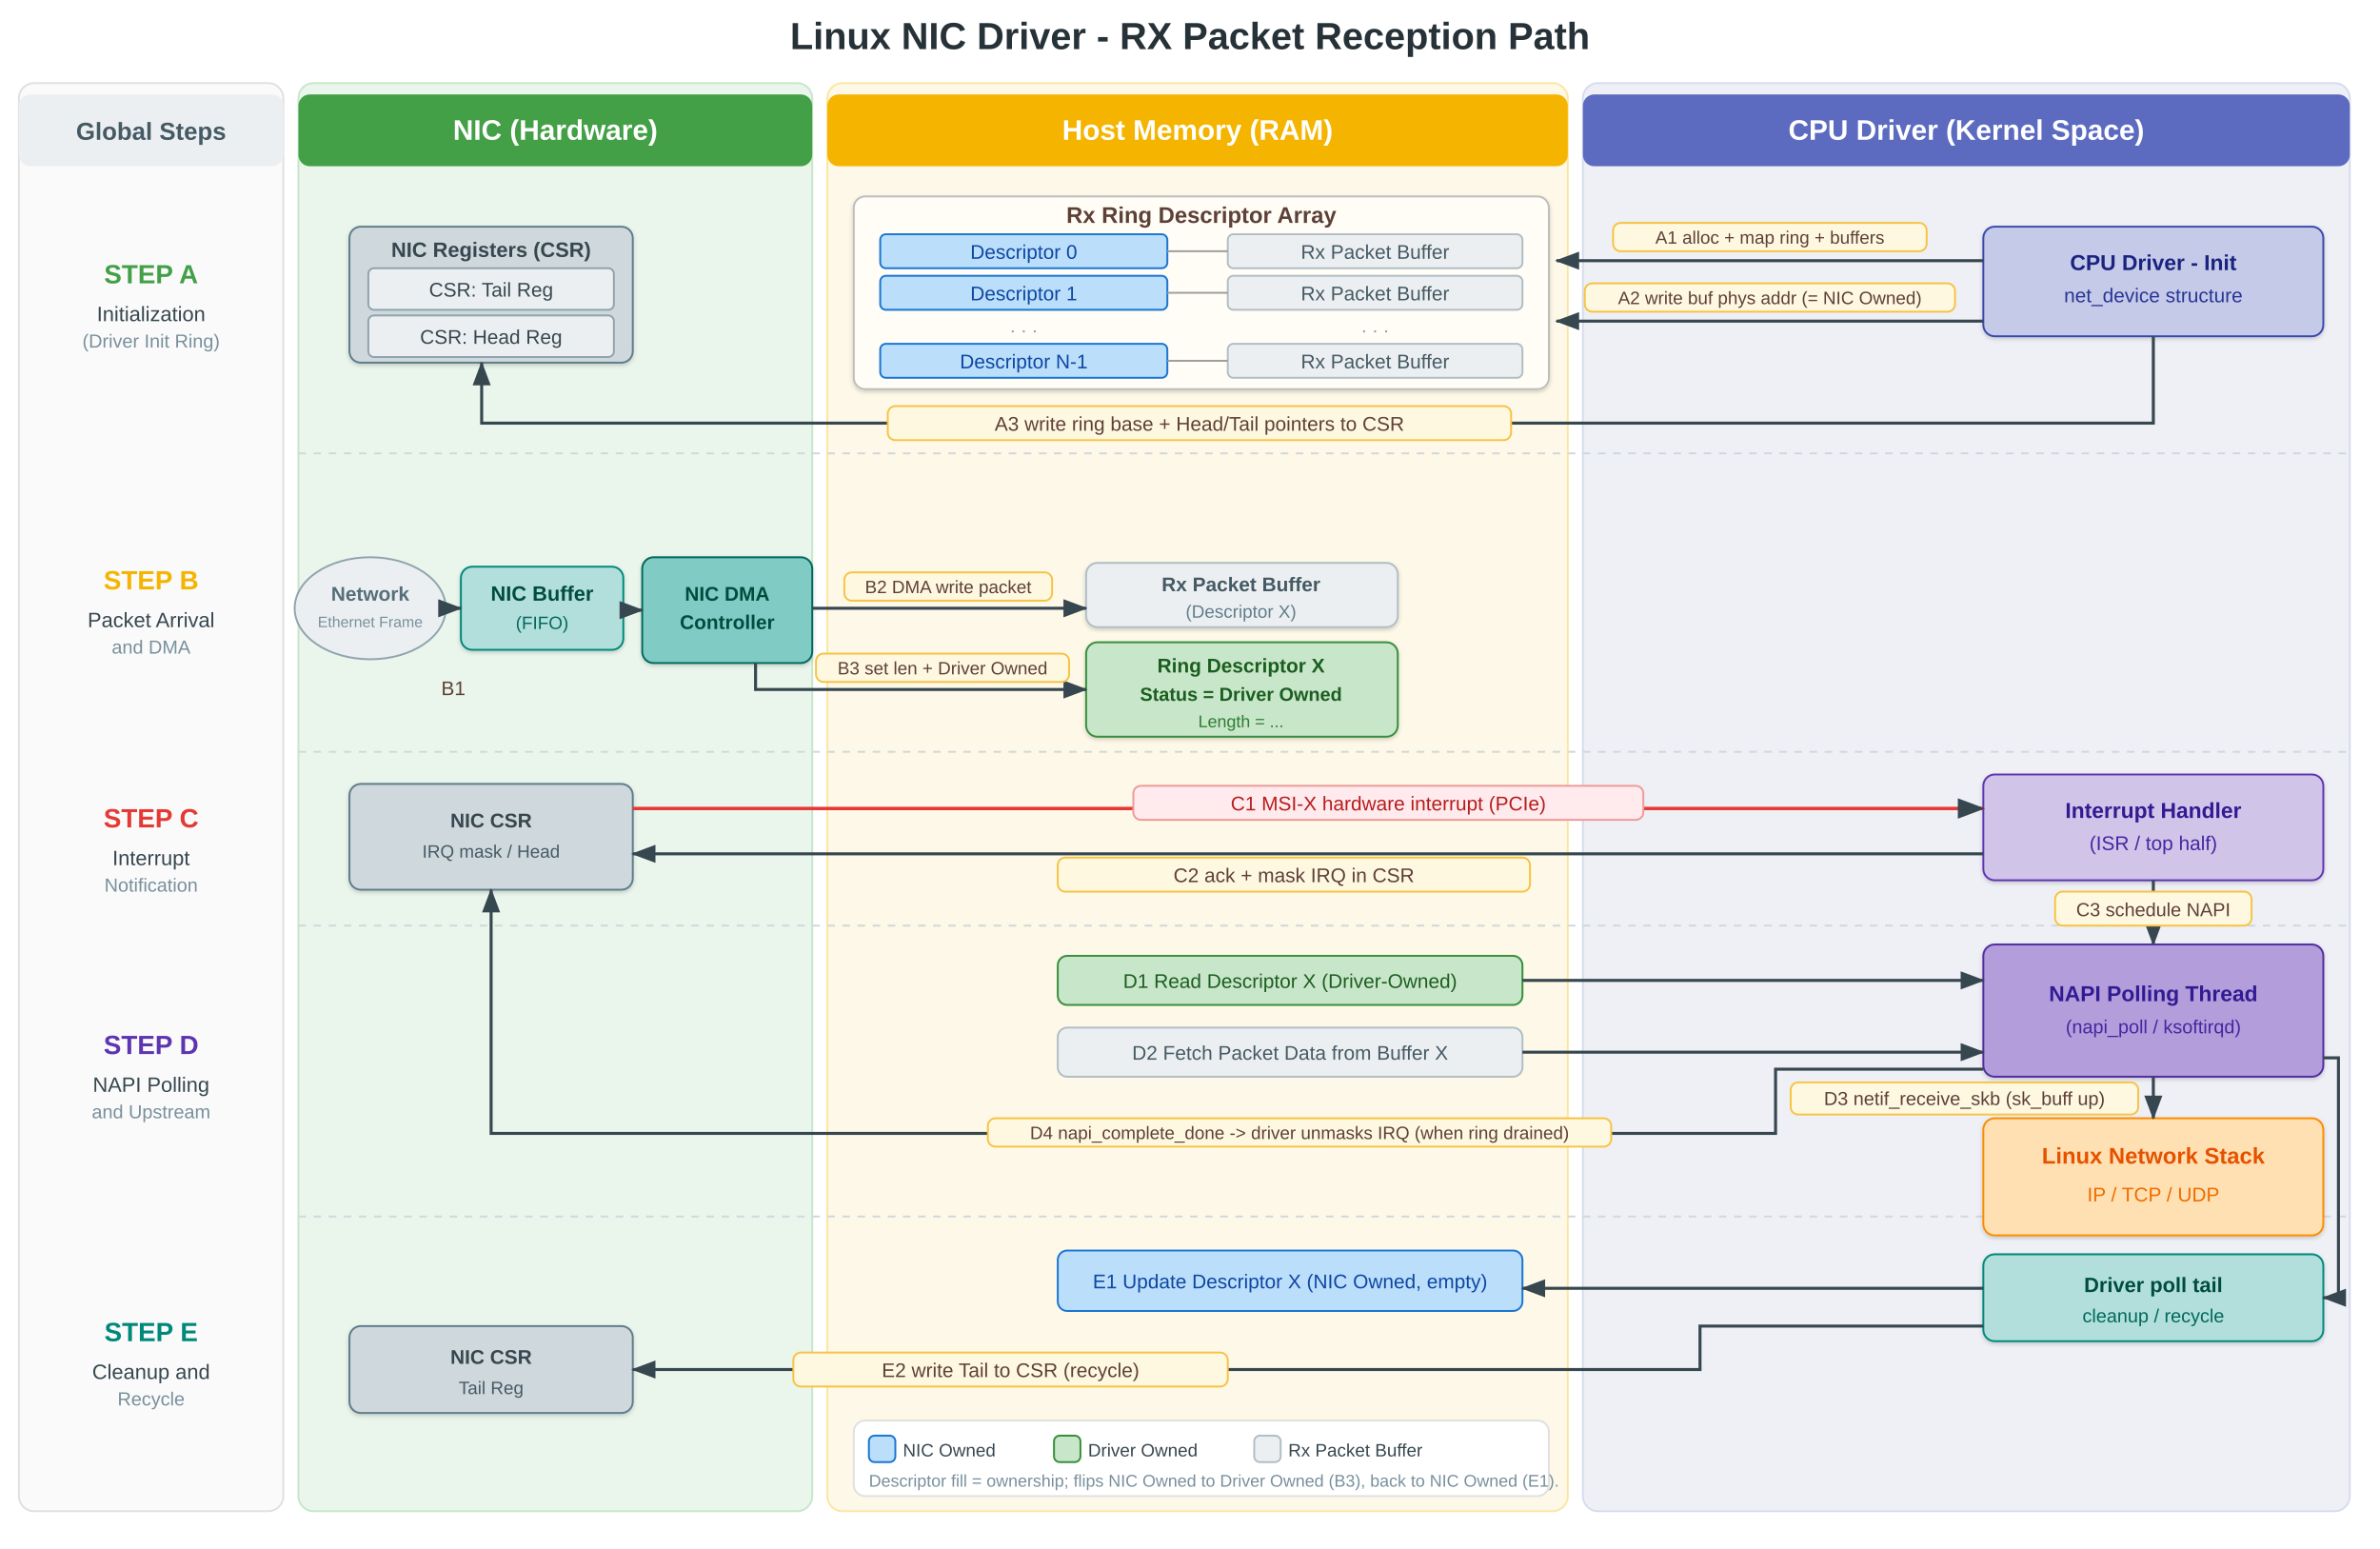
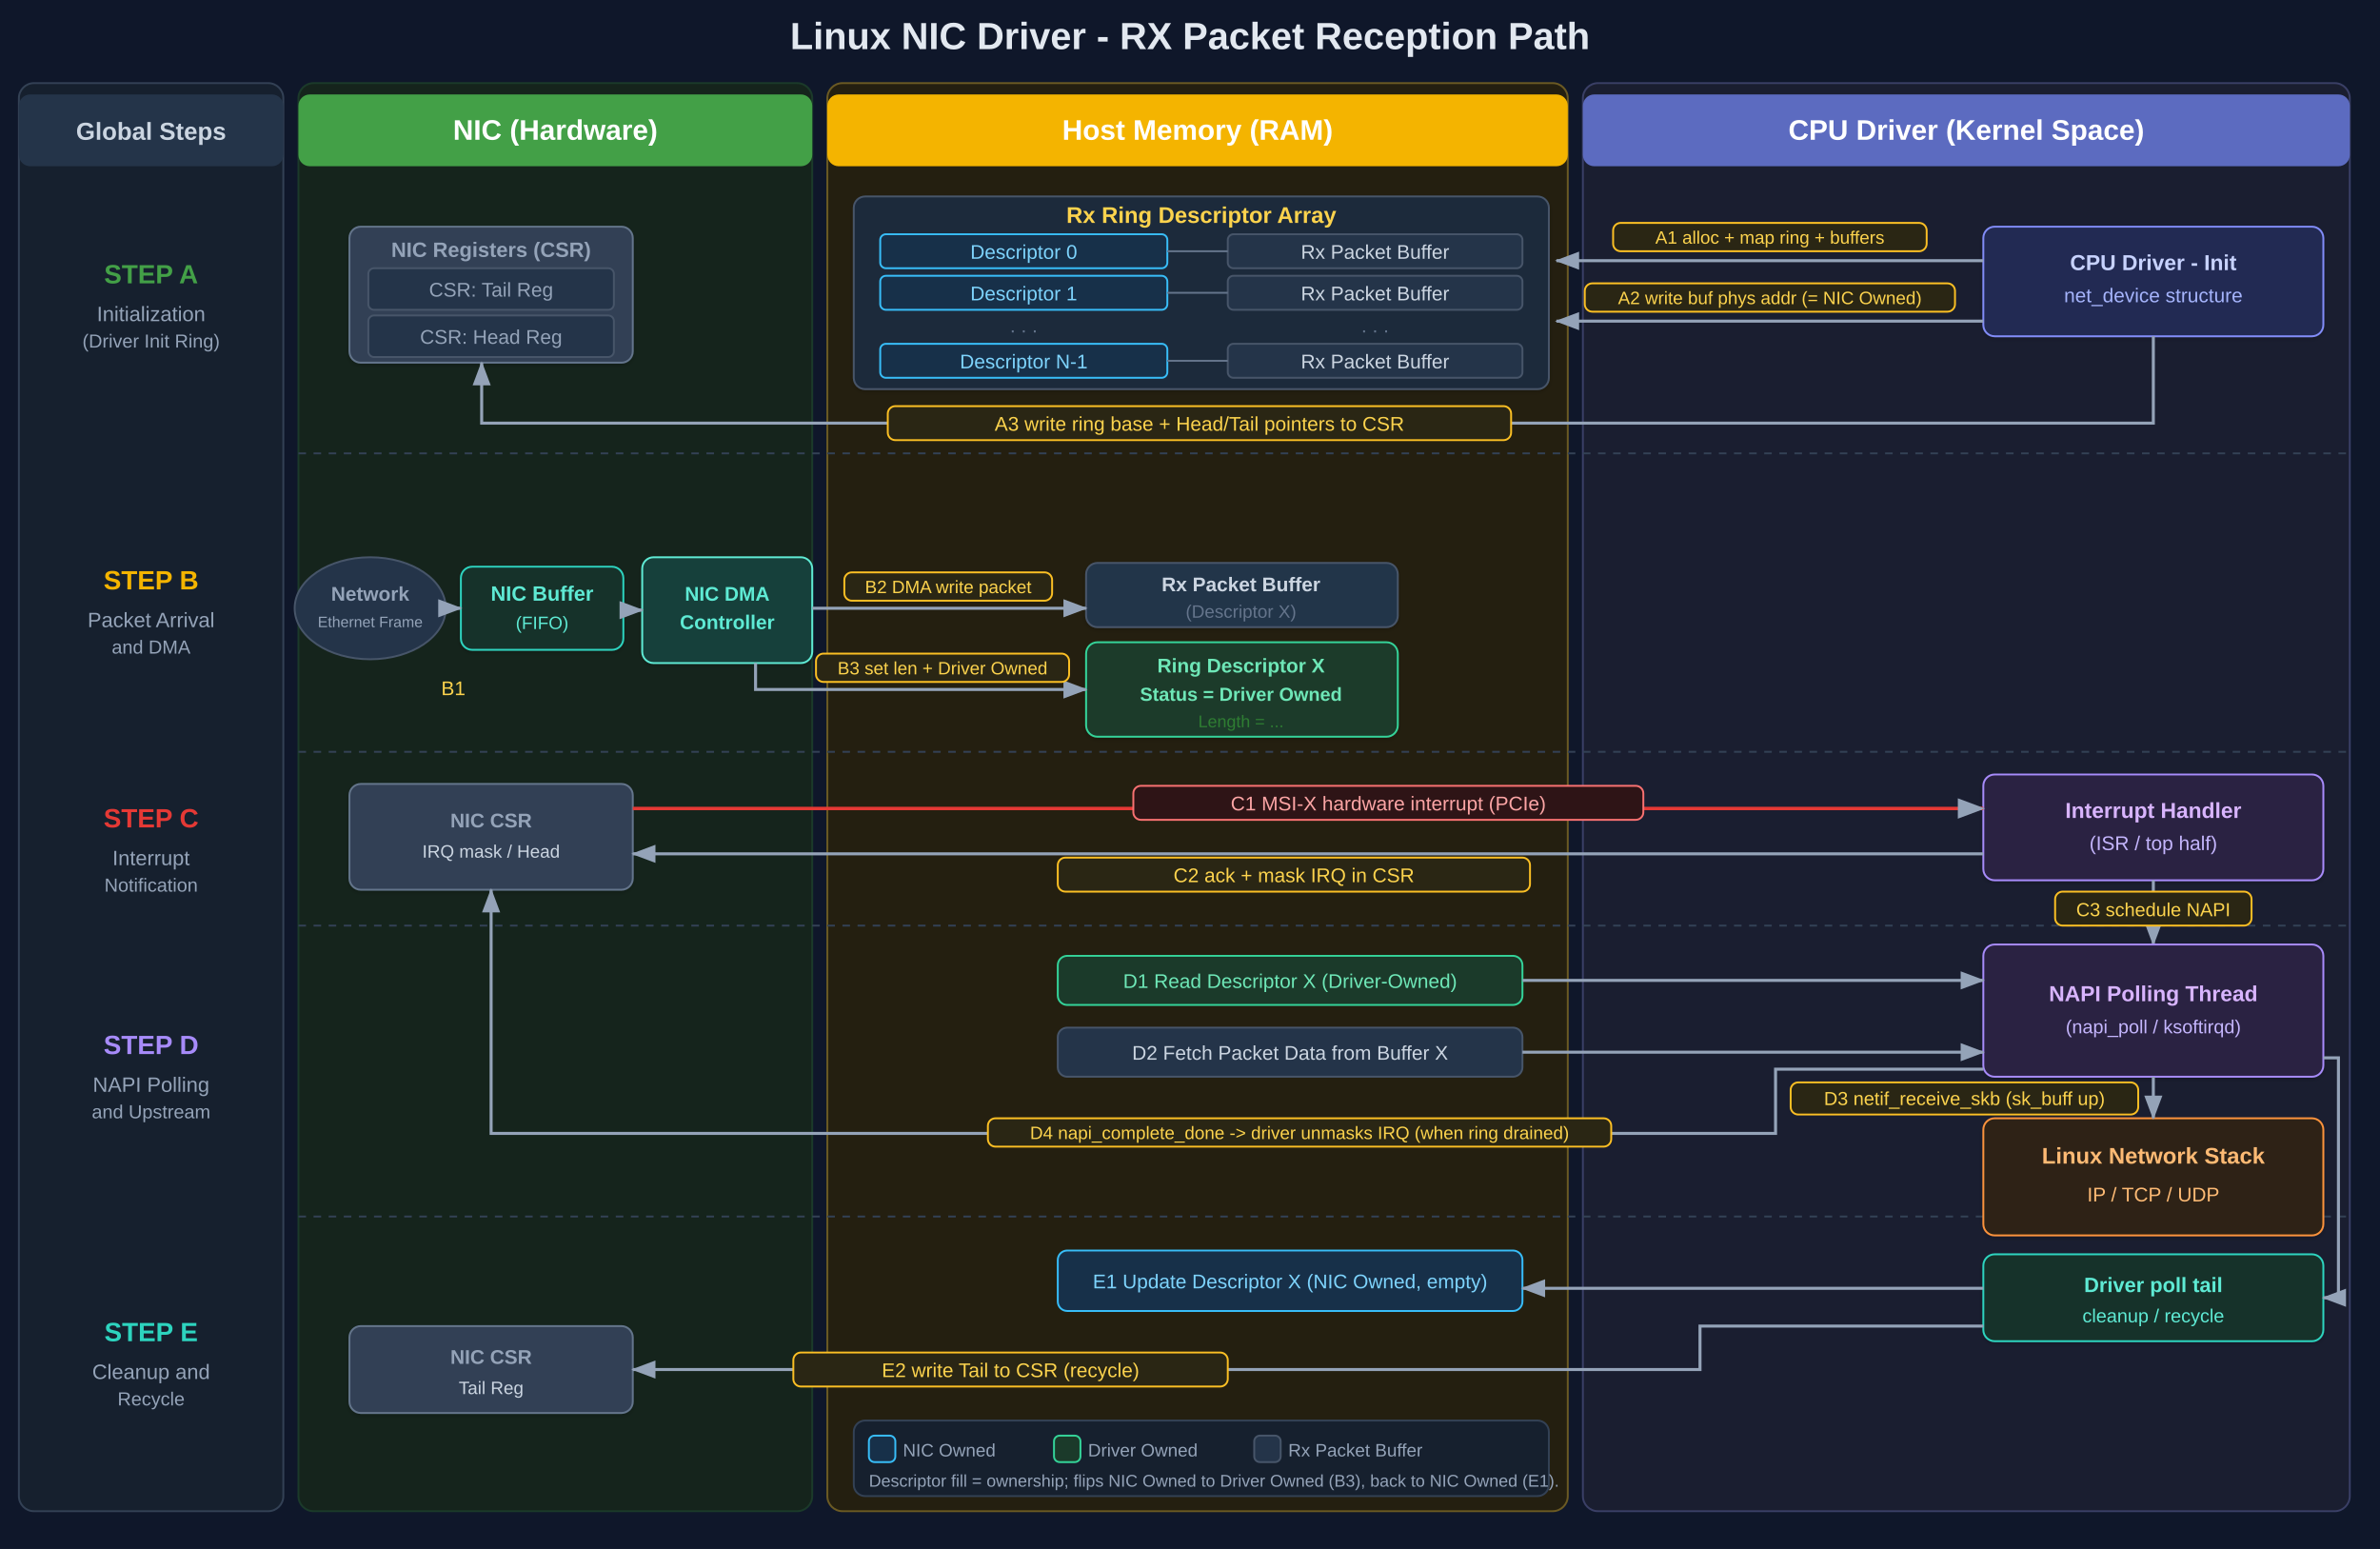
<svg xmlns="http://www.w3.org/2000/svg" viewBox="0 0 1260 820" font-family="Segoe UI, Arial, sans-serif">
  <defs>
    <marker id="arrow" markerWidth="9" markerHeight="9" refX="7.5" refY="3" orient="auto" markerUnits="strokeWidth">
-       <path d="M0,0 L8,3 L0,6 Z" fill="#37474f" />
+       <path d="M0,0 L8,3 L0,6 Z" fill="#94a3b8" />
    </marker>
    <filter id="sh" x="-5%" y="-5%" width="110%" height="115%">
      <feDropShadow dx="0" dy="1" stdDeviation="1.2" flood-color="#000" flood-opacity="0.18" />
    </filter>
  </defs>
-   <rect x="0" y="0" width="1320" height="820" fill="#ffffff" />
-   <text x="630" y="26" text-anchor="middle" font-size="20" font-weight="700" fill="#263238">Linux NIC Driver - RX Packet Reception Path</text>
-   <rect x="10" y="44" width="140" height="756" rx="8" fill="#fafafa" stroke="#e0e0e0" />
-   <rect x="158" y="44" width="272" height="756" rx="8" fill="#eaf6ec" stroke="#c8e6c9" />
-   <rect x="438" y="44" width="392" height="756" rx="8" fill="#fdf8e7" stroke="#fbe6a2" />
-   <rect x="838" y="44" width="406" height="756" rx="8" fill="#eef0f6" stroke="#d6dcee" />
+   <rect x="0" y="0" width="1320" height="820" fill="#0f172a" />
+   <text x="630" y="26" text-anchor="middle" font-size="20" font-weight="700" fill="#e2e8f0">Linux NIC Driver - RX Packet Reception Path</text>
+   <rect x="10" y="44" width="140" height="756" rx="8" fill="#16202e" stroke="#334155" />
+   <rect x="158" y="44" width="272" height="756" rx="8" fill="#15241c" stroke="#1b3a2a" />
+   <rect x="438" y="44" width="392" height="756" rx="8" fill="#241f10" stroke="#6b5a23" />
+   <rect x="838" y="44" width="406" height="756" rx="8" fill="#1a1e30" stroke="#3a3f66" />
  <rect x="158" y="50" width="272" height="38" rx="6" fill="#43a047" />
  <text x="294" y="74" text-anchor="middle" font-size="15" font-weight="700" fill="#fff">NIC (Hardware)</text>
  <rect x="438" y="50" width="392" height="38" rx="6" fill="#f4b400" />
  <text x="634" y="74" text-anchor="middle" font-size="15" font-weight="700" fill="#fff">Host Memory (RAM)</text>
  <rect x="838" y="50" width="406" height="38" rx="6" fill="#5c6bc0" />
  <text x="1041" y="74" text-anchor="middle" font-size="15" font-weight="700" fill="#fff">CPU Driver (Kernel Space)</text>
-   <rect x="10" y="50" width="140" height="38" rx="6" fill="#eceff1" />
-   <text x="80" y="74" text-anchor="middle" font-size="13" font-weight="700" fill="#455a64">Global Steps</text>
-   <g stroke="#cfd8dc" stroke-dasharray="4 4" stroke-width="1">
+   <rect x="10" y="50" width="140" height="38" rx="6" fill="#243449" />
+   <text x="80" y="74" text-anchor="middle" font-size="13" font-weight="700" fill="#cbd5e1">Global Steps</text>
+   <g stroke="#334155" stroke-dasharray="4 4" stroke-width="1">
    <line x1="158" y1="240" x2="1244" y2="240" />
    <line x1="158" y1="398" x2="1244" y2="398" />
    <line x1="158" y1="490" x2="1244" y2="490" />
    <line x1="158" y1="644" x2="1244" y2="644" />
  </g>
-   <g text-anchor="middle" fill="#37474f">
+   <g text-anchor="middle" fill="#94a3b8">
    <text x="80" y="150" font-size="14" font-weight="700" fill="#43a047">STEP A</text>
    <text x="80" y="170" font-size="11">Initialization</text>
-     <text x="80" y="184" font-size="10" fill="#78909c">(Driver Init Ring)</text>
+     <text x="80" y="184" font-size="10" fill="#94a3b8">(Driver Init Ring)</text>
    <text x="80" y="312" font-size="14" font-weight="700" fill="#f4b400">STEP B</text>
    <text x="80" y="332" font-size="11">Packet Arrival</text>
-     <text x="80" y="346" font-size="10" fill="#78909c">and DMA</text>
+     <text x="80" y="346" font-size="10" fill="#94a3b8">and DMA</text>
    <text x="80" y="438" font-size="14" font-weight="700" fill="#e53935">STEP C</text>
    <text x="80" y="458" font-size="11">Interrupt</text>
-     <text x="80" y="472" font-size="10" fill="#78909c">Notification</text>
-     <text x="80" y="558" font-size="14" font-weight="700" fill="#5e35b1">STEP D</text>
+     <text x="80" y="472" font-size="10" fill="#94a3b8">Notification</text>
+     <text x="80" y="558" font-size="14" font-weight="700" fill="#a78bfa">STEP D</text>
    <text x="80" y="578" font-size="11">NAPI Polling</text>
-     <text x="80" y="592" font-size="10" fill="#78909c">and Upstream</text>
-     <text x="80" y="710" font-size="14" font-weight="700" fill="#00897b">STEP E</text>
+     <text x="80" y="592" font-size="10" fill="#94a3b8">and Upstream</text>
+     <text x="80" y="710" font-size="14" font-weight="700" fill="#2dd4bf">STEP E</text>
    <text x="80" y="730" font-size="11">Cleanup and</text>
-     <text x="80" y="744" font-size="10" fill="#78909c">Recycle</text>
+     <text x="80" y="744" font-size="10" fill="#94a3b8">Recycle</text>
  </g>
-   <rect x="185" y="120" width="150" height="72" rx="6" fill="#cfd8dc" stroke="#607d8b" filter="url(#sh)" />
-   <text x="260" y="136" text-anchor="middle" font-size="11" font-weight="700" fill="#37474f">NIC Registers (CSR)</text>
-   <rect x="195" y="142" width="130" height="22" rx="3" fill="#eceff1" stroke="#90a4ae" />
-   <text x="260" y="157" text-anchor="middle" font-size="10.5" fill="#37474f">CSR: Tail Reg</text>
-   <rect x="195" y="167" width="130" height="22" rx="3" fill="#eceff1" stroke="#90a4ae" />
-   <text x="260" y="182" text-anchor="middle" font-size="10.5" fill="#37474f">CSR: Head Reg</text>
-   <rect x="452" y="104" width="368" height="102" rx="6" fill="#fffdf5" stroke="#bdbdbd" filter="url(#sh)" />
-   <text x="636" y="118" text-anchor="middle" font-size="12" font-weight="700" fill="#5d4037">Rx Ring Descriptor Array</text>
+   <rect x="185" y="120" width="150" height="72" rx="6" fill="#334155" stroke="#64748b" filter="url(#sh)" />
+   <text x="260" y="136" text-anchor="middle" font-size="11" font-weight="700" fill="#94a3b8">NIC Registers (CSR)</text>
+   <rect x="195" y="142" width="130" height="22" rx="3" fill="#243449" stroke="#475569" />
+   <text x="260" y="157" text-anchor="middle" font-size="10.5" fill="#94a3b8">CSR: Tail Reg</text>
+   <rect x="195" y="167" width="130" height="22" rx="3" fill="#243449" stroke="#475569" />
+   <text x="260" y="182" text-anchor="middle" font-size="10.5" fill="#94a3b8">CSR: Head Reg</text>
+   <rect x="452" y="104" width="368" height="102" rx="6" fill="#1e293b" stroke="#475569" filter="url(#sh)" />
+   <text x="636" y="118" text-anchor="middle" font-size="12" font-weight="700" fill="#fcd34d">Rx Ring Descriptor Array</text>
  <g font-size="10.5">
-     <rect x="466" y="124" width="152" height="18" rx="3" fill="#bbdefb" stroke="#1976d2" />
-     <text x="542" y="137" text-anchor="middle" fill="#0d47a1">Descriptor 0</text>
-     <rect x="650" y="124" width="156" height="18" rx="3" fill="#eceff1" stroke="#b0bec5" />
-     <text x="728" y="137" text-anchor="middle" fill="#455a64">Rx Packet Buffer</text>
-     <line x1="618" y1="133" x2="650" y2="133" stroke="#9e9e9e" />
-     <rect x="466" y="146" width="152" height="18" rx="3" fill="#bbdefb" stroke="#1976d2" />
-     <text x="542" y="159" text-anchor="middle" fill="#0d47a1">Descriptor 1</text>
-     <rect x="650" y="146" width="156" height="18" rx="3" fill="#eceff1" stroke="#b0bec5" />
-     <text x="728" y="159" text-anchor="middle" fill="#455a64">Rx Packet Buffer</text>
-     <line x1="618" y1="155" x2="650" y2="155" stroke="#9e9e9e" />
-     <text x="542" y="176" text-anchor="middle" fill="#9e9e9e">. . .</text>
-     <text x="728" y="176" text-anchor="middle" fill="#9e9e9e">. . .</text>
-     <rect x="466" y="182" width="152" height="18" rx="3" fill="#bbdefb" stroke="#1976d2" />
-     <text x="542" y="195" text-anchor="middle" fill="#0d47a1">Descriptor N-1</text>
-     <rect x="650" y="182" width="156" height="18" rx="3" fill="#eceff1" stroke="#b0bec5" />
-     <text x="728" y="195" text-anchor="middle" fill="#455a64">Rx Packet Buffer</text>
-     <line x1="618" y1="191" x2="650" y2="191" stroke="#9e9e9e" />
+     <rect x="466" y="124" width="152" height="18" rx="3" fill="#173049" stroke="#38bdf8" />
+     <text x="542" y="137" text-anchor="middle" fill="#7dd3fc">Descriptor 0</text>
+     <rect x="650" y="124" width="156" height="18" rx="3" fill="#243449" stroke="#475569" />
+     <text x="728" y="137" text-anchor="middle" fill="#cbd5e1">Rx Packet Buffer</text>
+     <line x1="618" y1="133" x2="650" y2="133" stroke="#64748b" />
+     <rect x="466" y="146" width="152" height="18" rx="3" fill="#173049" stroke="#38bdf8" />
+     <text x="542" y="159" text-anchor="middle" fill="#7dd3fc">Descriptor 1</text>
+     <rect x="650" y="146" width="156" height="18" rx="3" fill="#243449" stroke="#475569" />
+     <text x="728" y="159" text-anchor="middle" fill="#cbd5e1">Rx Packet Buffer</text>
+     <line x1="618" y1="155" x2="650" y2="155" stroke="#64748b" />
+     <text x="542" y="176" text-anchor="middle" fill="#64748b">. . .</text>
+     <text x="728" y="176" text-anchor="middle" fill="#64748b">. . .</text>
+     <rect x="466" y="182" width="152" height="18" rx="3" fill="#173049" stroke="#38bdf8" />
+     <text x="542" y="195" text-anchor="middle" fill="#7dd3fc">Descriptor N-1</text>
+     <rect x="650" y="182" width="156" height="18" rx="3" fill="#243449" stroke="#475569" />
+     <text x="728" y="195" text-anchor="middle" fill="#cbd5e1">Rx Packet Buffer</text>
+     <line x1="618" y1="191" x2="650" y2="191" stroke="#64748b" />
  </g>
-   <rect x="1050" y="120" width="180" height="58" rx="6" fill="#c5cae9" stroke="#3949ab" filter="url(#sh)" />
-   <text x="1140" y="143" text-anchor="middle" font-size="11.5" font-weight="700" fill="#1a237e">CPU Driver - Init</text>
-   <text x="1140" y="160" text-anchor="middle" font-size="10.5" fill="#283593">net_device structure</text>
-   <line x1="1050" y1="138" x2="824" y2="138" stroke="#37474f" stroke-width="1.6" marker-end="url(#arrow)" />
-   <rect x="854" y="118" width="166" height="15" rx="4" fill="#fff8e1" stroke="#f6c343" />
-   <text x="937" y="129" text-anchor="middle" font-size="9.5" fill="#5d4037">A1  alloc + map ring + buffers</text>
-   <line x1="1050" y1="170" x2="824" y2="170" stroke="#37474f" stroke-width="1.6" marker-end="url(#arrow)" />
-   <rect x="839" y="150" width="196" height="15" rx="4" fill="#fff8e1" stroke="#f6c343" />
-   <text x="937" y="161" text-anchor="middle" font-size="9.5" fill="#5d4037">A2  write buf phys addr (= NIC Owned)</text>
-   <polyline points="1140,178 1140,224 255,224 255,192" fill="none" stroke="#37474f" stroke-width="1.6" marker-end="url(#arrow)" />
-   <rect x="470" y="215" width="330" height="18" rx="4" fill="#fff8e1" stroke="#f6c343" />
-   <text x="635" y="228" text-anchor="middle" font-size="10.5" fill="#5d4037">A3  write ring base + Head/Tail pointers to CSR</text>
-   <ellipse cx="196" cy="322" rx="40" ry="27" fill="#eceff1" stroke="#90a4ae" />
-   <text x="196" y="318" text-anchor="middle" font-size="10.5" font-weight="700" fill="#546e7a">Network</text>
-   <text x="196" y="332" text-anchor="middle" font-size="8" fill="#78909c">Ethernet Frame</text>
-   <rect x="244" y="300" width="86" height="44" rx="6" fill="#b2dfdb" stroke="#00897b" filter="url(#sh)" />
-   <text x="287" y="318" text-anchor="middle" font-size="11" font-weight="700" fill="#004d40">NIC Buffer</text>
-   <text x="287" y="333" text-anchor="middle" font-size="9.5" fill="#00695c">(FIFO)</text>
-   <rect x="340" y="295" width="90" height="56" rx="6" fill="#80cbc4" stroke="#00695c" filter="url(#sh)" />
-   <text x="385" y="318" text-anchor="middle" font-size="10.5" font-weight="700" fill="#004d40">NIC DMA</text>
-   <text x="385" y="333" text-anchor="middle" font-size="10.5" font-weight="700" fill="#004d40">Controller</text>
-   <rect x="575" y="298" width="165" height="34" rx="6" fill="#eceff1" stroke="#b0bec5" filter="url(#sh)" />
-   <text x="657" y="313" text-anchor="middle" font-size="10.5" font-weight="700" fill="#455a64">Rx Packet Buffer</text>
-   <text x="657" y="327" text-anchor="middle" font-size="9.5" fill="#607d8b">(Descriptor X)</text>
-   <rect x="575" y="340" width="165" height="50" rx="6" fill="#c8e6c9" stroke="#388e3c" filter="url(#sh)" />
-   <text x="657" y="356" text-anchor="middle" font-size="10.5" font-weight="700" fill="#1b5e20">Ring Descriptor X</text>
-   <text x="657" y="371" text-anchor="middle" font-size="10" font-weight="700" fill="#1b5e20">Status = Driver Owned</text>
+   <rect x="1050" y="120" width="180" height="58" rx="6" fill="#232a52" stroke="#818cf8" filter="url(#sh)" />
+   <text x="1140" y="143" text-anchor="middle" font-size="11.5" font-weight="700" fill="#c7d2fe">CPU Driver - Init</text>
+   <text x="1140" y="160" text-anchor="middle" font-size="10.5" fill="#a5b4fc">net_device structure</text>
+   <line x1="1050" y1="138" x2="824" y2="138" stroke="#94a3b8" stroke-width="1.6" marker-end="url(#arrow)" />
+   <rect x="854" y="118" width="166" height="15" rx="4" fill="#2a2614" stroke="#fbbf24" />
+   <text x="937" y="129" text-anchor="middle" font-size="9.5" fill="#fcd34d">A1  alloc + map ring + buffers</text>
+   <line x1="1050" y1="170" x2="824" y2="170" stroke="#94a3b8" stroke-width="1.6" marker-end="url(#arrow)" />
+   <rect x="839" y="150" width="196" height="15" rx="4" fill="#2a2614" stroke="#fbbf24" />
+   <text x="937" y="161" text-anchor="middle" font-size="9.5" fill="#fcd34d">A2  write buf phys addr (= NIC Owned)</text>
+   <polyline points="1140,178 1140,224 255,224 255,192" fill="none" stroke="#94a3b8" stroke-width="1.6" marker-end="url(#arrow)" />
+   <rect x="470" y="215" width="330" height="18" rx="4" fill="#2a2614" stroke="#fbbf24" />
+   <text x="635" y="228" text-anchor="middle" font-size="10.5" fill="#fcd34d">A3  write ring base + Head/Tail pointers to CSR</text>
+   <ellipse cx="196" cy="322" rx="40" ry="27" fill="#243449" stroke="#475569" />
+   <text x="196" y="318" text-anchor="middle" font-size="10.5" font-weight="700" fill="#94a3b8">Network</text>
+   <text x="196" y="332" text-anchor="middle" font-size="8" fill="#94a3b8">Ethernet Frame</text>
+   <rect x="244" y="300" width="86" height="44" rx="6" fill="#14302c" stroke="#2dd4bf" filter="url(#sh)" />
+   <text x="287" y="318" text-anchor="middle" font-size="11" font-weight="700" fill="#5eead4">NIC Buffer</text>
+   <text x="287" y="333" text-anchor="middle" font-size="9.5" fill="#5eead4">(FIFO)</text>
+   <rect x="340" y="295" width="90" height="56" rx="6" fill="#15403a" stroke="#5eead4" filter="url(#sh)" />
+   <text x="385" y="318" text-anchor="middle" font-size="10.5" font-weight="700" fill="#5eead4">NIC DMA</text>
+   <text x="385" y="333" text-anchor="middle" font-size="10.5" font-weight="700" fill="#5eead4">Controller</text>
+   <rect x="575" y="298" width="165" height="34" rx="6" fill="#243449" stroke="#475569" filter="url(#sh)" />
+   <text x="657" y="313" text-anchor="middle" font-size="10.5" font-weight="700" fill="#cbd5e1">Rx Packet Buffer</text>
+   <text x="657" y="327" text-anchor="middle" font-size="9.5" fill="#64748b">(Descriptor X)</text>
+   <rect x="575" y="340" width="165" height="50" rx="6" fill="#1b3a2a" stroke="#34d399" filter="url(#sh)" />
+   <text x="657" y="356" text-anchor="middle" font-size="10.5" font-weight="700" fill="#6ee7b7">Ring Descriptor X</text>
+   <text x="657" y="371" text-anchor="middle" font-size="10" font-weight="700" fill="#6ee7b7">Status = Driver Owned</text>
  <text x="657" y="385" text-anchor="middle" font-size="9" fill="#2e7d32">Length = ...</text>
-   <line x1="236" y1="322" x2="244" y2="322" stroke="#37474f" stroke-width="1.6" marker-end="url(#arrow)" />
-   <text x="240" y="368" text-anchor="middle" font-size="10.5" fill="#5d4037">B1</text>
-   <line x1="330" y1="323" x2="340" y2="323" stroke="#37474f" stroke-width="1.6" marker-end="url(#arrow)" />
-   <line x1="430" y1="322" x2="575" y2="322" stroke="#37474f" stroke-width="1.6" marker-end="url(#arrow)" />
-   <rect x="447" y="303" width="110" height="15" rx="4" fill="#fff8e1" stroke="#f6c343" />
-   <text x="502" y="314" text-anchor="middle" font-size="9.5" fill="#5d4037">B2  DMA write packet</text>
-   <polyline points="400,351 400,365 575,365" fill="none" stroke="#37474f" stroke-width="1.6" marker-end="url(#arrow)" />
-   <rect x="432" y="346" width="134" height="15" rx="4" fill="#fff8e1" stroke="#f6c343" />
-   <text x="499" y="357" text-anchor="middle" font-size="9.5" fill="#5d4037">B3  set len + Driver Owned</text>
-   <rect x="185" y="415" width="150" height="56" rx="6" fill="#cfd8dc" stroke="#607d8b" filter="url(#sh)" />
-   <text x="260" y="438" text-anchor="middle" font-size="10.5" font-weight="700" fill="#37474f">NIC CSR</text>
-   <text x="260" y="454" text-anchor="middle" font-size="9.5" fill="#455a64">IRQ mask / Head</text>
-   <rect x="1050" y="410" width="180" height="56" rx="6" fill="#d1c4e9" stroke="#5e35b1" filter="url(#sh)" />
-   <text x="1140" y="433" text-anchor="middle" font-size="11.5" font-weight="700" fill="#311b92">Interrupt Handler</text>
-   <text x="1140" y="450" text-anchor="middle" font-size="10.5" fill="#4527a0">(ISR / top half)</text>
+   <line x1="236" y1="322" x2="244" y2="322" stroke="#94a3b8" stroke-width="1.6" marker-end="url(#arrow)" />
+   <text x="240" y="368" text-anchor="middle" font-size="10.5" fill="#fcd34d">B1</text>
+   <line x1="330" y1="323" x2="340" y2="323" stroke="#94a3b8" stroke-width="1.6" marker-end="url(#arrow)" />
+   <line x1="430" y1="322" x2="575" y2="322" stroke="#94a3b8" stroke-width="1.6" marker-end="url(#arrow)" />
+   <rect x="447" y="303" width="110" height="15" rx="4" fill="#2a2614" stroke="#fbbf24" />
+   <text x="502" y="314" text-anchor="middle" font-size="9.5" fill="#fcd34d">B2  DMA write packet</text>
+   <polyline points="400,351 400,365 575,365" fill="none" stroke="#94a3b8" stroke-width="1.6" marker-end="url(#arrow)" />
+   <rect x="432" y="346" width="134" height="15" rx="4" fill="#2a2614" stroke="#fbbf24" />
+   <text x="499" y="357" text-anchor="middle" font-size="9.5" fill="#fcd34d">B3  set len + Driver Owned</text>
+   <rect x="185" y="415" width="150" height="56" rx="6" fill="#334155" stroke="#64748b" filter="url(#sh)" />
+   <text x="260" y="438" text-anchor="middle" font-size="10.5" font-weight="700" fill="#94a3b8">NIC CSR</text>
+   <text x="260" y="454" text-anchor="middle" font-size="9.5" fill="#cbd5e1">IRQ mask / Head</text>
+   <rect x="1050" y="410" width="180" height="56" rx="6" fill="#2a2142" stroke="#a78bfa" filter="url(#sh)" />
+   <text x="1140" y="433" text-anchor="middle" font-size="11.5" font-weight="700" fill="#d8b4fe">Interrupt Handler</text>
+   <text x="1140" y="450" text-anchor="middle" font-size="10.5" fill="#c4b5fd">(ISR / top half)</text>
  <line x1="335" y1="428" x2="1050" y2="428" stroke="#e53935" stroke-width="1.8" marker-end="url(#arrow)" />
-   <rect x="600" y="416" width="270" height="18" rx="4" fill="#ffebee" stroke="#ef9a9a" />
-   <text x="735" y="429" text-anchor="middle" font-size="10.5" fill="#b71c1c">C1  MSI-X hardware interrupt (PCIe)</text>
-   <line x1="1050" y1="452" x2="335" y2="452" stroke="#37474f" stroke-width="1.6" marker-end="url(#arrow)" />
-   <rect x="560" y="454" width="250" height="18" rx="4" fill="#fff8e1" stroke="#f6c343" />
-   <text x="685" y="467" text-anchor="middle" font-size="10.5" fill="#5d4037">C2  ack + mask IRQ in CSR</text>
-   <line x1="1140" y1="466" x2="1140" y2="500" stroke="#37474f" stroke-width="1.6" marker-end="url(#arrow)" />
-   <rect x="1088" y="472" width="104" height="18" rx="4" fill="#fff8e1" stroke="#f6c343" />
-   <text x="1140" y="485" text-anchor="middle" font-size="10" fill="#5d4037">C3 schedule NAPI</text>
-   <rect x="1050" y="500" width="180" height="70" rx="6" fill="#b39ddb" stroke="#512da0" filter="url(#sh)" />
-   <text x="1140" y="530" text-anchor="middle" font-size="11.5" font-weight="700" fill="#311b92">NAPI Polling Thread</text>
-   <text x="1140" y="547" text-anchor="middle" font-size="10" fill="#4527a0">(napi_poll / ksoftirqd)</text>
-   <rect x="560" y="506" width="246" height="26" rx="5" fill="#c8e6c9" stroke="#388e3c" />
-   <text x="683" y="523" text-anchor="middle" font-size="10.5" fill="#1b5e20">D1  Read Descriptor X (Driver-Owned)</text>
-   <rect x="560" y="544" width="246" height="26" rx="5" fill="#eceff1" stroke="#b0bec5" />
-   <text x="683" y="561" text-anchor="middle" font-size="10.5" fill="#455a64">D2  Fetch Packet Data from Buffer X</text>
-   <rect x="1050" y="592" width="180" height="62" rx="6" fill="#ffe0b2" stroke="#fb8c00" filter="url(#sh)" />
-   <text x="1140" y="616" text-anchor="middle" font-size="12" font-weight="700" fill="#e65100">Linux Network Stack</text>
-   <text x="1140" y="636" text-anchor="middle" font-size="10.5" fill="#ef6c00">IP / TCP / UDP</text>
-   <line x1="806" y1="519" x2="1050" y2="519" stroke="#37474f" stroke-width="1.6" marker-end="url(#arrow)" />
-   <line x1="806" y1="557" x2="1050" y2="557" stroke="#37474f" stroke-width="1.6" marker-end="url(#arrow)" />
-   <line x1="1140" y1="570" x2="1140" y2="592" stroke="#37474f" stroke-width="1.6" marker-end="url(#arrow)" />
-   <rect x="948" y="573" width="184" height="17" rx="4" fill="#fff8e1" stroke="#f6c343" />
-   <text x="1040" y="585" text-anchor="middle" font-size="10" fill="#5d4037">D3  netif_receive_skb (sk_buff up)</text>
-   <polyline points="1050,566 940,566 940,600 260,600 260,471" fill="none" stroke="#37474f" stroke-width="1.6" marker-end="url(#arrow)" />
-   <rect x="523" y="592" width="330" height="15" rx="4" fill="#fff8e1" stroke="#f6c343" />
-   <text x="688" y="603" text-anchor="middle" font-size="9.5" fill="#5d4037">D4  napi_complete_done -&gt; driver unmasks IRQ (when ring drained)</text>
-   <rect x="1050" y="664" width="180" height="46" rx="6" fill="#b2dfdb" stroke="#00897b" filter="url(#sh)" />
-   <text x="1140" y="684" text-anchor="middle" font-size="11" font-weight="700" fill="#004d40">Driver poll tail</text>
-   <text x="1140" y="700" text-anchor="middle" font-size="10" fill="#00695c">cleanup / recycle</text>
-   <polyline points="1230,560 1238,560 1238,687 1230,687" fill="none" stroke="#37474f" stroke-width="1.6" marker-end="url(#arrow)" />
-   <rect x="560" y="662" width="246" height="32" rx="5" fill="#bbdefb" stroke="#1976d2" />
-   <text x="683" y="682" text-anchor="middle" font-size="10.5" fill="#0d47a1">E1  Update Descriptor X (NIC Owned, empty)</text>
-   <rect x="185" y="702" width="150" height="46" rx="6" fill="#cfd8dc" stroke="#607d8b" filter="url(#sh)" />
-   <text x="260" y="722" text-anchor="middle" font-size="10.5" font-weight="700" fill="#37474f">NIC CSR</text>
-   <text x="260" y="738" text-anchor="middle" font-size="9.5" fill="#455a64">Tail Reg</text>
-   <line x1="1050" y1="682" x2="806" y2="682" stroke="#37474f" stroke-width="1.6" marker-end="url(#arrow)" />
-   <polyline points="1050,702 900,702 900,725 335,725" fill="none" stroke="#37474f" stroke-width="1.6" marker-end="url(#arrow)" />
-   <rect x="420" y="716" width="230" height="18" rx="4" fill="#fff8e1" stroke="#f6c343" />
-   <text x="535" y="729" text-anchor="middle" font-size="10.5" fill="#5d4037">E2  write Tail to CSR (recycle)</text>
-   <rect x="452" y="752" width="368" height="40" rx="6" fill="#ffffff" stroke="#e0e0e0" />
-   <rect x="460" y="760" width="14" height="14" rx="3" fill="#bbdefb" stroke="#1976d2" />
-   <text x="478" y="771" font-size="9.5" fill="#37474f">NIC Owned</text>
-   <rect x="558" y="760" width="14" height="14" rx="3" fill="#c8e6c9" stroke="#388e3c" />
-   <text x="576" y="771" font-size="9.5" fill="#37474f">Driver Owned</text>
-   <rect x="664" y="760" width="14" height="14" rx="3" fill="#eceff1" stroke="#b0bec5" />
-   <text x="682" y="771" font-size="9.5" fill="#37474f">Rx Packet Buffer</text>
-   <text x="460" y="787" font-size="9" fill="#78909c">Descriptor fill = ownership; flips NIC Owned to Driver Owned (B3), back to NIC Owned (E1).</text>
+   <rect x="600" y="416" width="270" height="18" rx="4" fill="#2e1416" stroke="#f87171" />
+   <text x="735" y="429" text-anchor="middle" font-size="10.5" fill="#fca5a5">C1  MSI-X hardware interrupt (PCIe)</text>
+   <line x1="1050" y1="452" x2="335" y2="452" stroke="#94a3b8" stroke-width="1.6" marker-end="url(#arrow)" />
+   <rect x="560" y="454" width="250" height="18" rx="4" fill="#2a2614" stroke="#fbbf24" />
+   <text x="685" y="467" text-anchor="middle" font-size="10.5" fill="#fcd34d">C2  ack + mask IRQ in CSR</text>
+   <line x1="1140" y1="466" x2="1140" y2="500" stroke="#94a3b8" stroke-width="1.6" marker-end="url(#arrow)" />
+   <rect x="1088" y="472" width="104" height="18" rx="4" fill="#2a2614" stroke="#fbbf24" />
+   <text x="1140" y="485" text-anchor="middle" font-size="10" fill="#fcd34d">C3 schedule NAPI</text>
+   <rect x="1050" y="500" width="180" height="70" rx="6" fill="#2a2142" stroke="#a78bfa" filter="url(#sh)" />
+   <text x="1140" y="530" text-anchor="middle" font-size="11.5" font-weight="700" fill="#d8b4fe">NAPI Polling Thread</text>
+   <text x="1140" y="547" text-anchor="middle" font-size="10" fill="#c4b5fd">(napi_poll / ksoftirqd)</text>
+   <rect x="560" y="506" width="246" height="26" rx="5" fill="#1b3a2a" stroke="#34d399" />
+   <text x="683" y="523" text-anchor="middle" font-size="10.5" fill="#6ee7b7">D1  Read Descriptor X (Driver-Owned)</text>
+   <rect x="560" y="544" width="246" height="26" rx="5" fill="#243449" stroke="#475569" />
+   <text x="683" y="561" text-anchor="middle" font-size="10.5" fill="#cbd5e1">D2  Fetch Packet Data from Buffer X</text>
+   <rect x="1050" y="592" width="180" height="62" rx="6" fill="#2e2412" stroke="#fb923c" filter="url(#sh)" />
+   <text x="1140" y="616" text-anchor="middle" font-size="12" font-weight="700" fill="#fdba74">Linux Network Stack</text>
+   <text x="1140" y="636" text-anchor="middle" font-size="10.5" fill="#fdba74">IP / TCP / UDP</text>
+   <line x1="806" y1="519" x2="1050" y2="519" stroke="#94a3b8" stroke-width="1.6" marker-end="url(#arrow)" />
+   <line x1="806" y1="557" x2="1050" y2="557" stroke="#94a3b8" stroke-width="1.6" marker-end="url(#arrow)" />
+   <line x1="1140" y1="570" x2="1140" y2="592" stroke="#94a3b8" stroke-width="1.6" marker-end="url(#arrow)" />
+   <rect x="948" y="573" width="184" height="17" rx="4" fill="#2a2614" stroke="#fbbf24" />
+   <text x="1040" y="585" text-anchor="middle" font-size="10" fill="#fcd34d">D3  netif_receive_skb (sk_buff up)</text>
+   <polyline points="1050,566 940,566 940,600 260,600 260,471" fill="none" stroke="#94a3b8" stroke-width="1.6" marker-end="url(#arrow)" />
+   <rect x="523" y="592" width="330" height="15" rx="4" fill="#2a2614" stroke="#fbbf24" />
+   <text x="688" y="603" text-anchor="middle" font-size="9.5" fill="#fcd34d">D4  napi_complete_done -&gt; driver unmasks IRQ (when ring drained)</text>
+   <rect x="1050" y="664" width="180" height="46" rx="6" fill="#14302c" stroke="#2dd4bf" filter="url(#sh)" />
+   <text x="1140" y="684" text-anchor="middle" font-size="11" font-weight="700" fill="#5eead4">Driver poll tail</text>
+   <text x="1140" y="700" text-anchor="middle" font-size="10" fill="#5eead4">cleanup / recycle</text>
+   <polyline points="1230,560 1238,560 1238,687 1230,687" fill="none" stroke="#94a3b8" stroke-width="1.6" marker-end="url(#arrow)" />
+   <rect x="560" y="662" width="246" height="32" rx="5" fill="#173049" stroke="#38bdf8" />
+   <text x="683" y="682" text-anchor="middle" font-size="10.5" fill="#7dd3fc">E1  Update Descriptor X (NIC Owned, empty)</text>
+   <rect x="185" y="702" width="150" height="46" rx="6" fill="#334155" stroke="#64748b" filter="url(#sh)" />
+   <text x="260" y="722" text-anchor="middle" font-size="10.5" font-weight="700" fill="#94a3b8">NIC CSR</text>
+   <text x="260" y="738" text-anchor="middle" font-size="9.5" fill="#cbd5e1">Tail Reg</text>
+   <line x1="1050" y1="682" x2="806" y2="682" stroke="#94a3b8" stroke-width="1.6" marker-end="url(#arrow)" />
+   <polyline points="1050,702 900,702 900,725 335,725" fill="none" stroke="#94a3b8" stroke-width="1.6" marker-end="url(#arrow)" />
+   <rect x="420" y="716" width="230" height="18" rx="4" fill="#2a2614" stroke="#fbbf24" />
+   <text x="535" y="729" text-anchor="middle" font-size="10.5" fill="#fcd34d">E2  write Tail to CSR (recycle)</text>
+   <rect x="452" y="752" width="368" height="40" rx="6" fill="#16202e" stroke="#334155" />
+   <rect x="460" y="760" width="14" height="14" rx="3" fill="#173049" stroke="#38bdf8" />
+   <text x="478" y="771" font-size="9.5" fill="#94a3b8">NIC Owned</text>
+   <rect x="558" y="760" width="14" height="14" rx="3" fill="#1b3a2a" stroke="#34d399" />
+   <text x="576" y="771" font-size="9.5" fill="#94a3b8">Driver Owned</text>
+   <rect x="664" y="760" width="14" height="14" rx="3" fill="#243449" stroke="#475569" />
+   <text x="682" y="771" font-size="9.5" fill="#94a3b8">Rx Packet Buffer</text>
+   <text x="460" y="787" font-size="9" fill="#94a3b8">Descriptor fill = ownership; flips NIC Owned to Driver Owned (B3), back to NIC Owned (E1).</text>
</svg>
